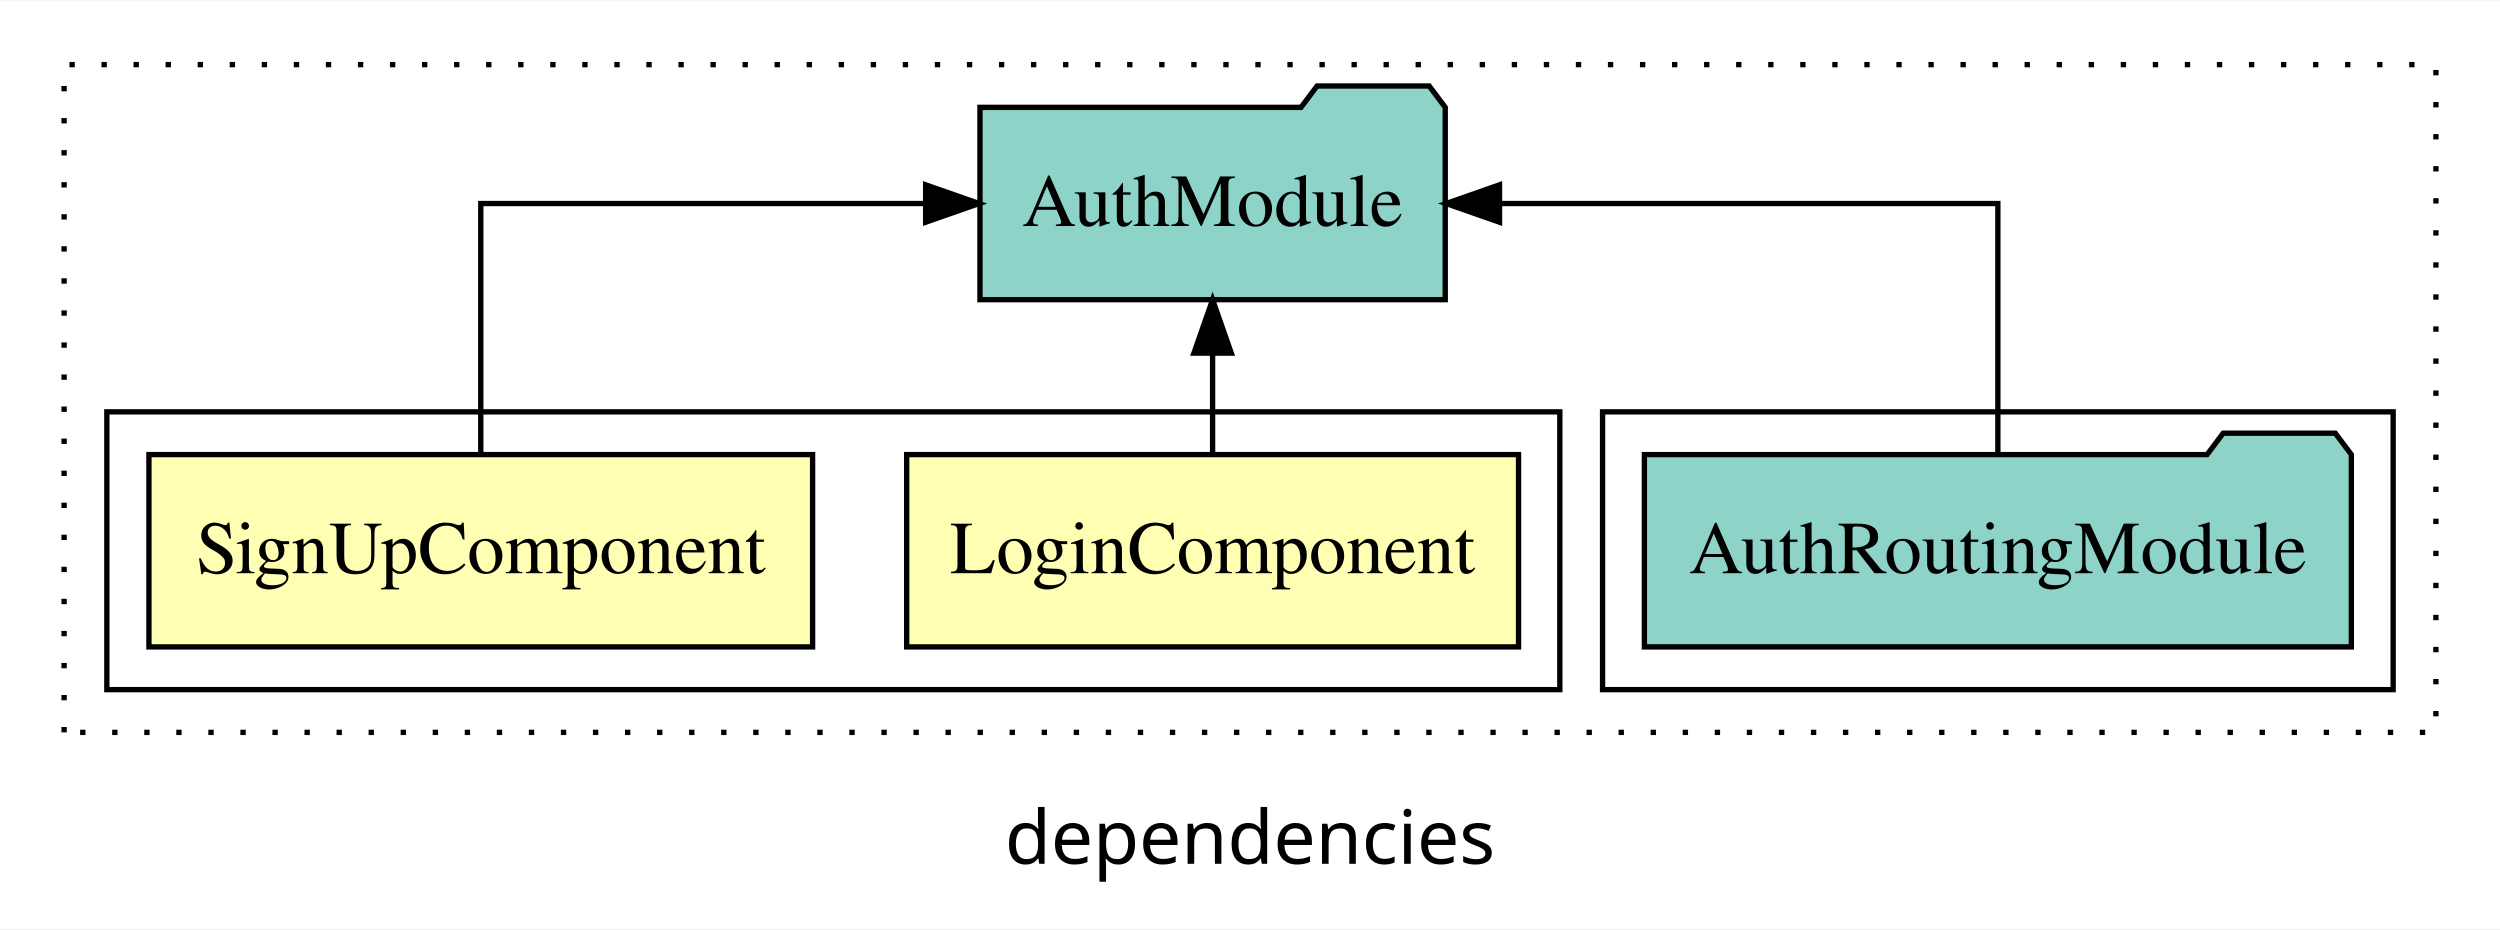
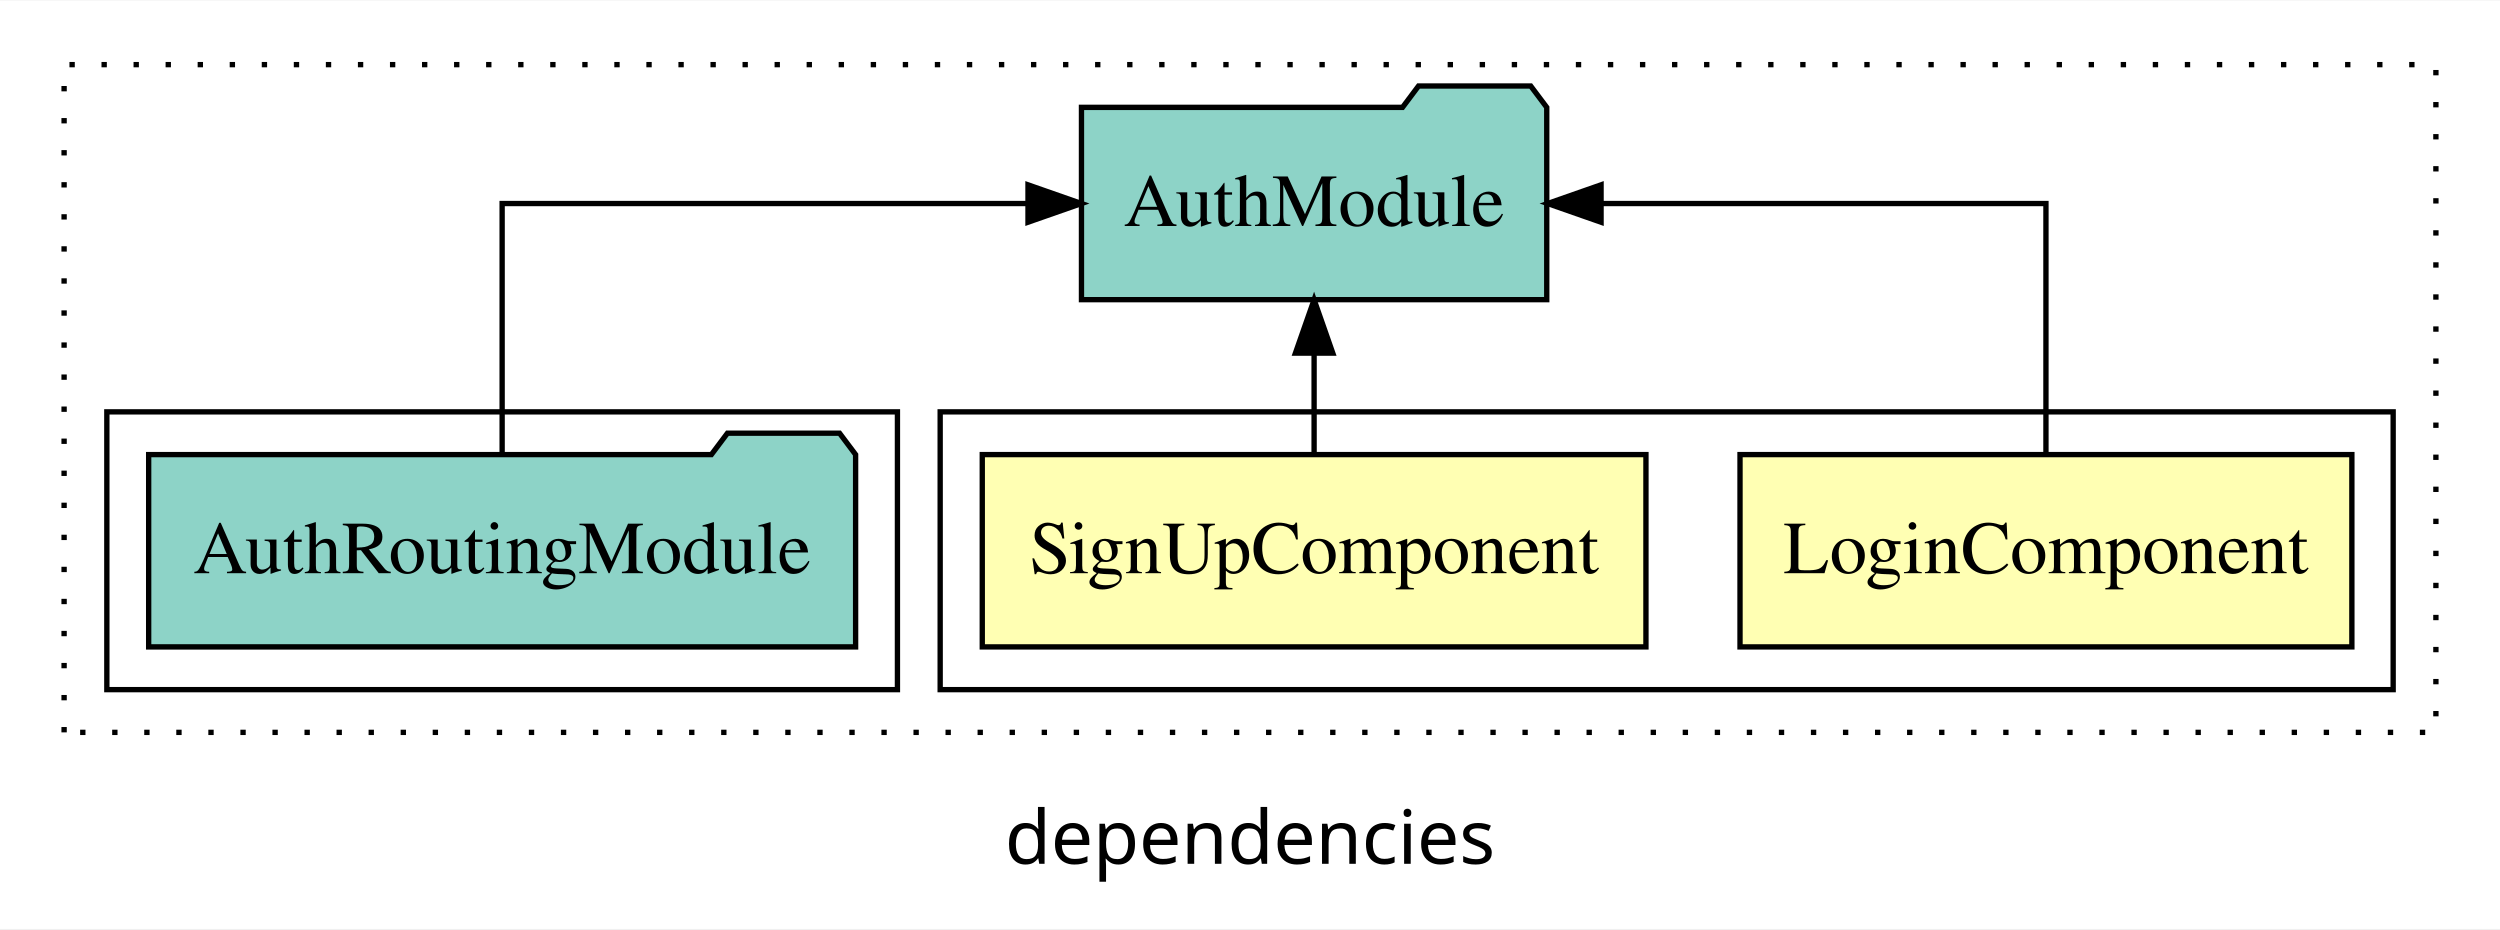
<svg xmlns="http://www.w3.org/2000/svg" width="468pt" height="174pt" viewBox="0.00 0.00 468.00 173.80">
  <g id="graph0" class="graph" transform="scale(1 1) rotate(0) translate(4 169.8)">
    <polygon fill="white" stroke="transparent" points="-4,4 -4,-169.8 464,-169.8 464,4 -4,4" />
    <text text-anchor="middle" x="230" y="-8.2" font-family="sans-serif" font-size="14.00">dependencies</text>
    <g id="clust1" class="cluster">
      <polygon fill="none" stroke="black" stroke-dasharray="1,5" points="8,-32.8 8,-157.8 452,-157.8 452,-32.8 8,-32.8" />
    </g>
+     <g id="clust2" class="cluster">
+       <polygon fill="none" stroke="black" points="172,-40.8 172,-92.8 444,-92.8 444,-40.8 172,-40.8" />
+     </g>
    <g id="clust5" class="cluster">
-       <polygon fill="none" stroke="black" points="296,-40.8 296,-92.8 444,-92.8 444,-40.8 296,-40.8" />
-     </g>
-     <g id="clust2" class="cluster">
-       <polygon fill="none" stroke="black" points="16,-40.8 16,-92.8 288,-92.8 288,-40.8 16,-40.8" />
+       <polygon fill="none" stroke="black" points="16,-40.8 16,-92.8 164,-92.8 164,-40.8 16,-40.8" />
    </g>
    <g id="node1" class="node">
-       <polygon fill="#ffffb3" stroke="black" points="280.27,-84.8 165.73,-84.8 165.73,-48.8 280.27,-48.8 280.27,-84.8" />
-       <text text-anchor="middle" x="223" y="-62.6" font-family="Times,serif" font-size="14.00">LoginComponent</text>
+       <polygon fill="#ffffb3" stroke="black" points="436.27,-84.8 321.73,-84.8 321.73,-48.8 436.27,-48.8 436.27,-84.8" />
+       <text text-anchor="middle" x="379" y="-62.6" font-family="Times,serif" font-size="14.00">LoginComponent</text>
    </g>
    <g id="node3" class="node">
-       <polygon fill="#8dd3c7" stroke="black" points="266.55,-149.8 263.55,-153.8 242.55,-153.8 239.55,-149.8 179.45,-149.8 179.45,-113.8 266.55,-113.8 266.55,-149.8" />
-       <text text-anchor="middle" x="223" y="-127.6" font-family="Times,serif" font-size="14.00">AuthModule</text>
+       <polygon fill="#8dd3c7" stroke="black" points="285.55,-149.8 282.55,-153.8 261.55,-153.8 258.55,-149.8 198.45,-149.8 198.45,-113.8 285.55,-113.8 285.55,-149.8" />
+       <text text-anchor="middle" x="242" y="-127.6" font-family="Times,serif" font-size="14.00">AuthModule</text>
    </g>
    <g id="edge1" class="edge">
-       <path fill="none" stroke="black" d="M223,-84.91C223,-84.91 223,-103.79 223,-103.79" />
-       <polygon fill="black" stroke="black" points="219.5,-103.79 223,-113.79 226.5,-103.79 219.5,-103.79" />
+       <path fill="none" stroke="black" d="M379,-84.91C379,-104.14 379,-131.8 379,-131.8 379,-131.8 295.72,-131.8 295.72,-131.8" />
+       <polygon fill="black" stroke="black" points="295.72,-128.3 285.72,-131.8 295.72,-135.3 295.72,-128.3" />
    </g>
    <g id="node2" class="node">
-       <polygon fill="#ffffb3" stroke="black" points="148.12,-84.8 23.88,-84.8 23.88,-48.8 148.12,-48.8 148.12,-84.8" />
-       <text text-anchor="middle" x="86" y="-62.6" font-family="Times,serif" font-size="14.00">SignUpComponent</text>
+       <polygon fill="#ffffb3" stroke="black" points="304.12,-84.8 179.88,-84.8 179.88,-48.8 304.12,-48.8 304.12,-84.8" />
+       <text text-anchor="middle" x="242" y="-62.6" font-family="Times,serif" font-size="14.00">SignUpComponent</text>
    </g>
    <g id="edge2" class="edge">
-       <path fill="none" stroke="black" d="M86,-84.91C86,-104.14 86,-131.8 86,-131.8 86,-131.8 169.28,-131.8 169.28,-131.8" />
-       <polygon fill="black" stroke="black" points="169.28,-135.3 179.28,-131.8 169.28,-128.3 169.28,-135.3" />
+       <path fill="none" stroke="black" d="M242,-84.91C242,-84.91 242,-103.79 242,-103.79" />
+       <polygon fill="black" stroke="black" points="238.5,-103.79 242,-113.79 245.5,-103.79 238.5,-103.79" />
    </g>
    <g id="node4" class="node">
-       <polygon fill="#8dd3c7" stroke="black" points="436.17,-84.8 433.17,-88.8 412.17,-88.8 409.17,-84.8 303.83,-84.8 303.83,-48.8 436.17,-48.8 436.17,-84.8" />
-       <text text-anchor="middle" x="370" y="-62.6" font-family="Times,serif" font-size="14.00">AuthRoutingModule</text>
+       <polygon fill="#8dd3c7" stroke="black" points="156.17,-84.8 153.17,-88.8 132.17,-88.8 129.17,-84.8 23.83,-84.8 23.83,-48.8 156.17,-48.8 156.17,-84.8" />
+       <text text-anchor="middle" x="90" y="-62.6" font-family="Times,serif" font-size="14.00">AuthRoutingModule</text>
    </g>
    <g id="edge3" class="edge">
-       <path fill="none" stroke="black" d="M370,-84.91C370,-104.14 370,-131.8 370,-131.8 370,-131.8 276.71,-131.8 276.71,-131.8" />
-       <polygon fill="black" stroke="black" points="276.71,-128.3 266.71,-131.8 276.71,-135.3 276.71,-128.3" />
+       <path fill="none" stroke="black" d="M90,-84.91C90,-104.14 90,-131.8 90,-131.8 90,-131.8 188.44,-131.8 188.44,-131.8" />
+       <polygon fill="black" stroke="black" points="188.44,-135.3 198.44,-131.8 188.44,-128.3 188.44,-135.3" />
    </g>
  </g>
</svg>
